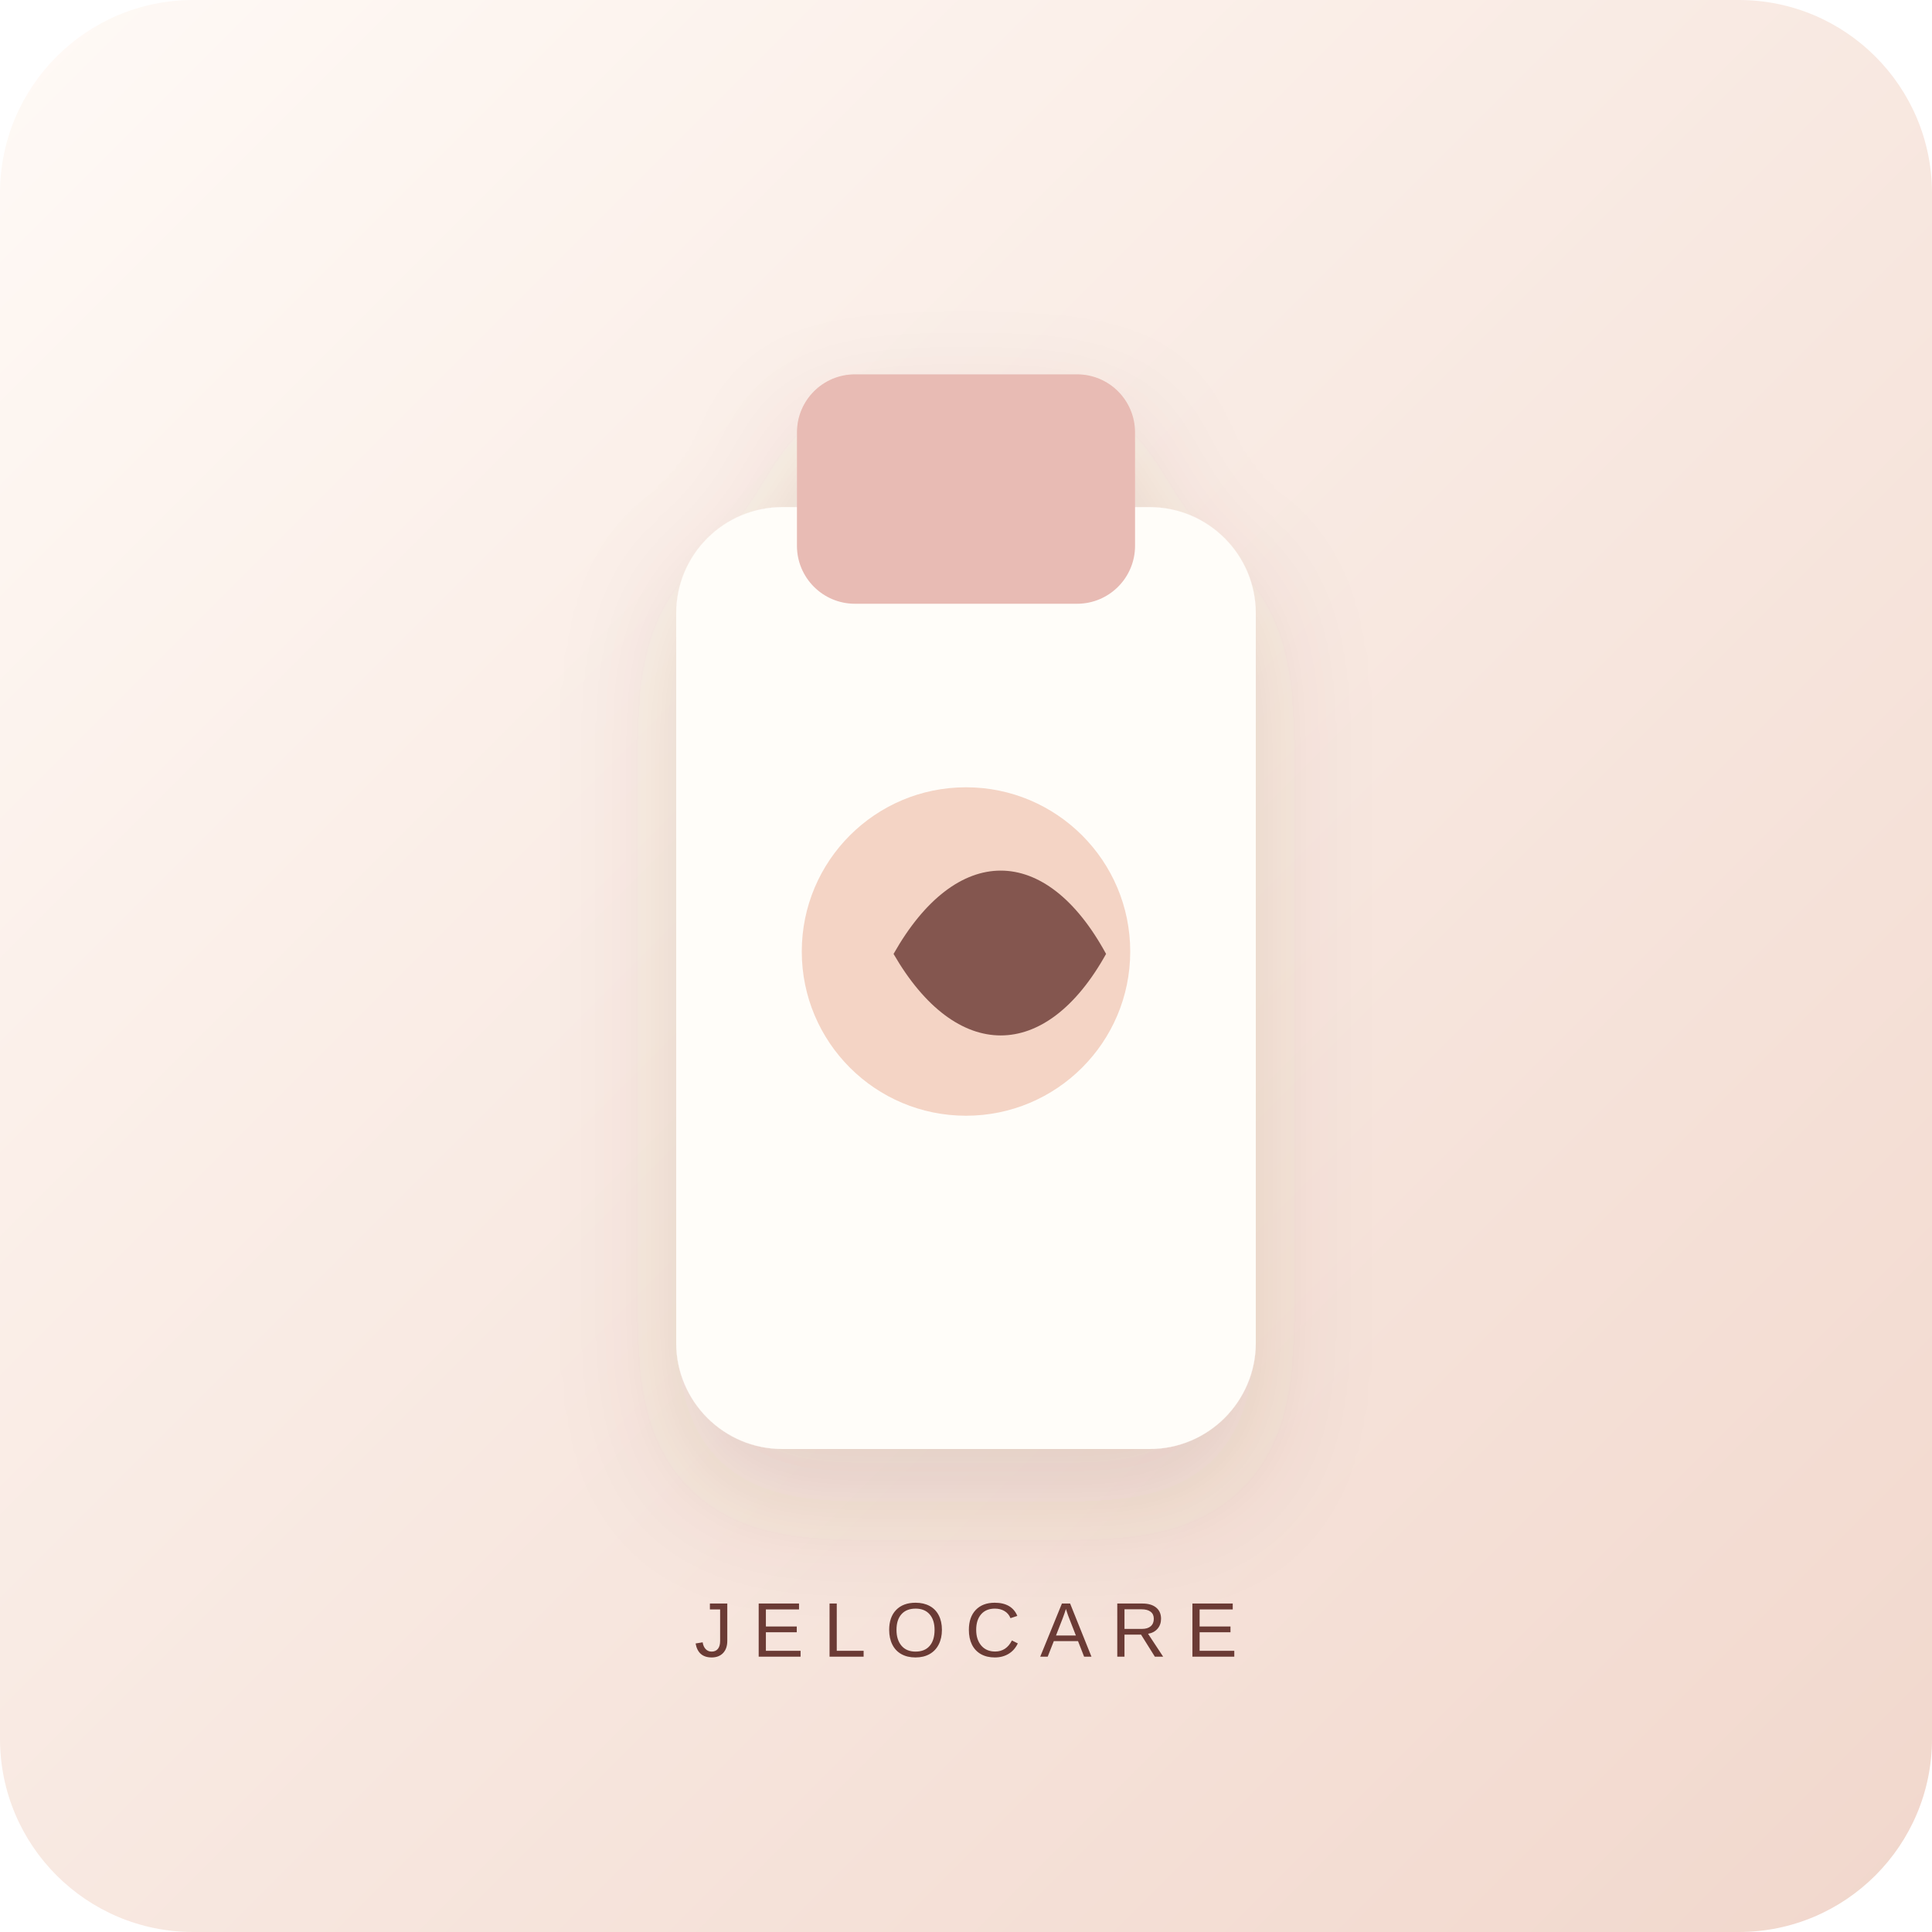
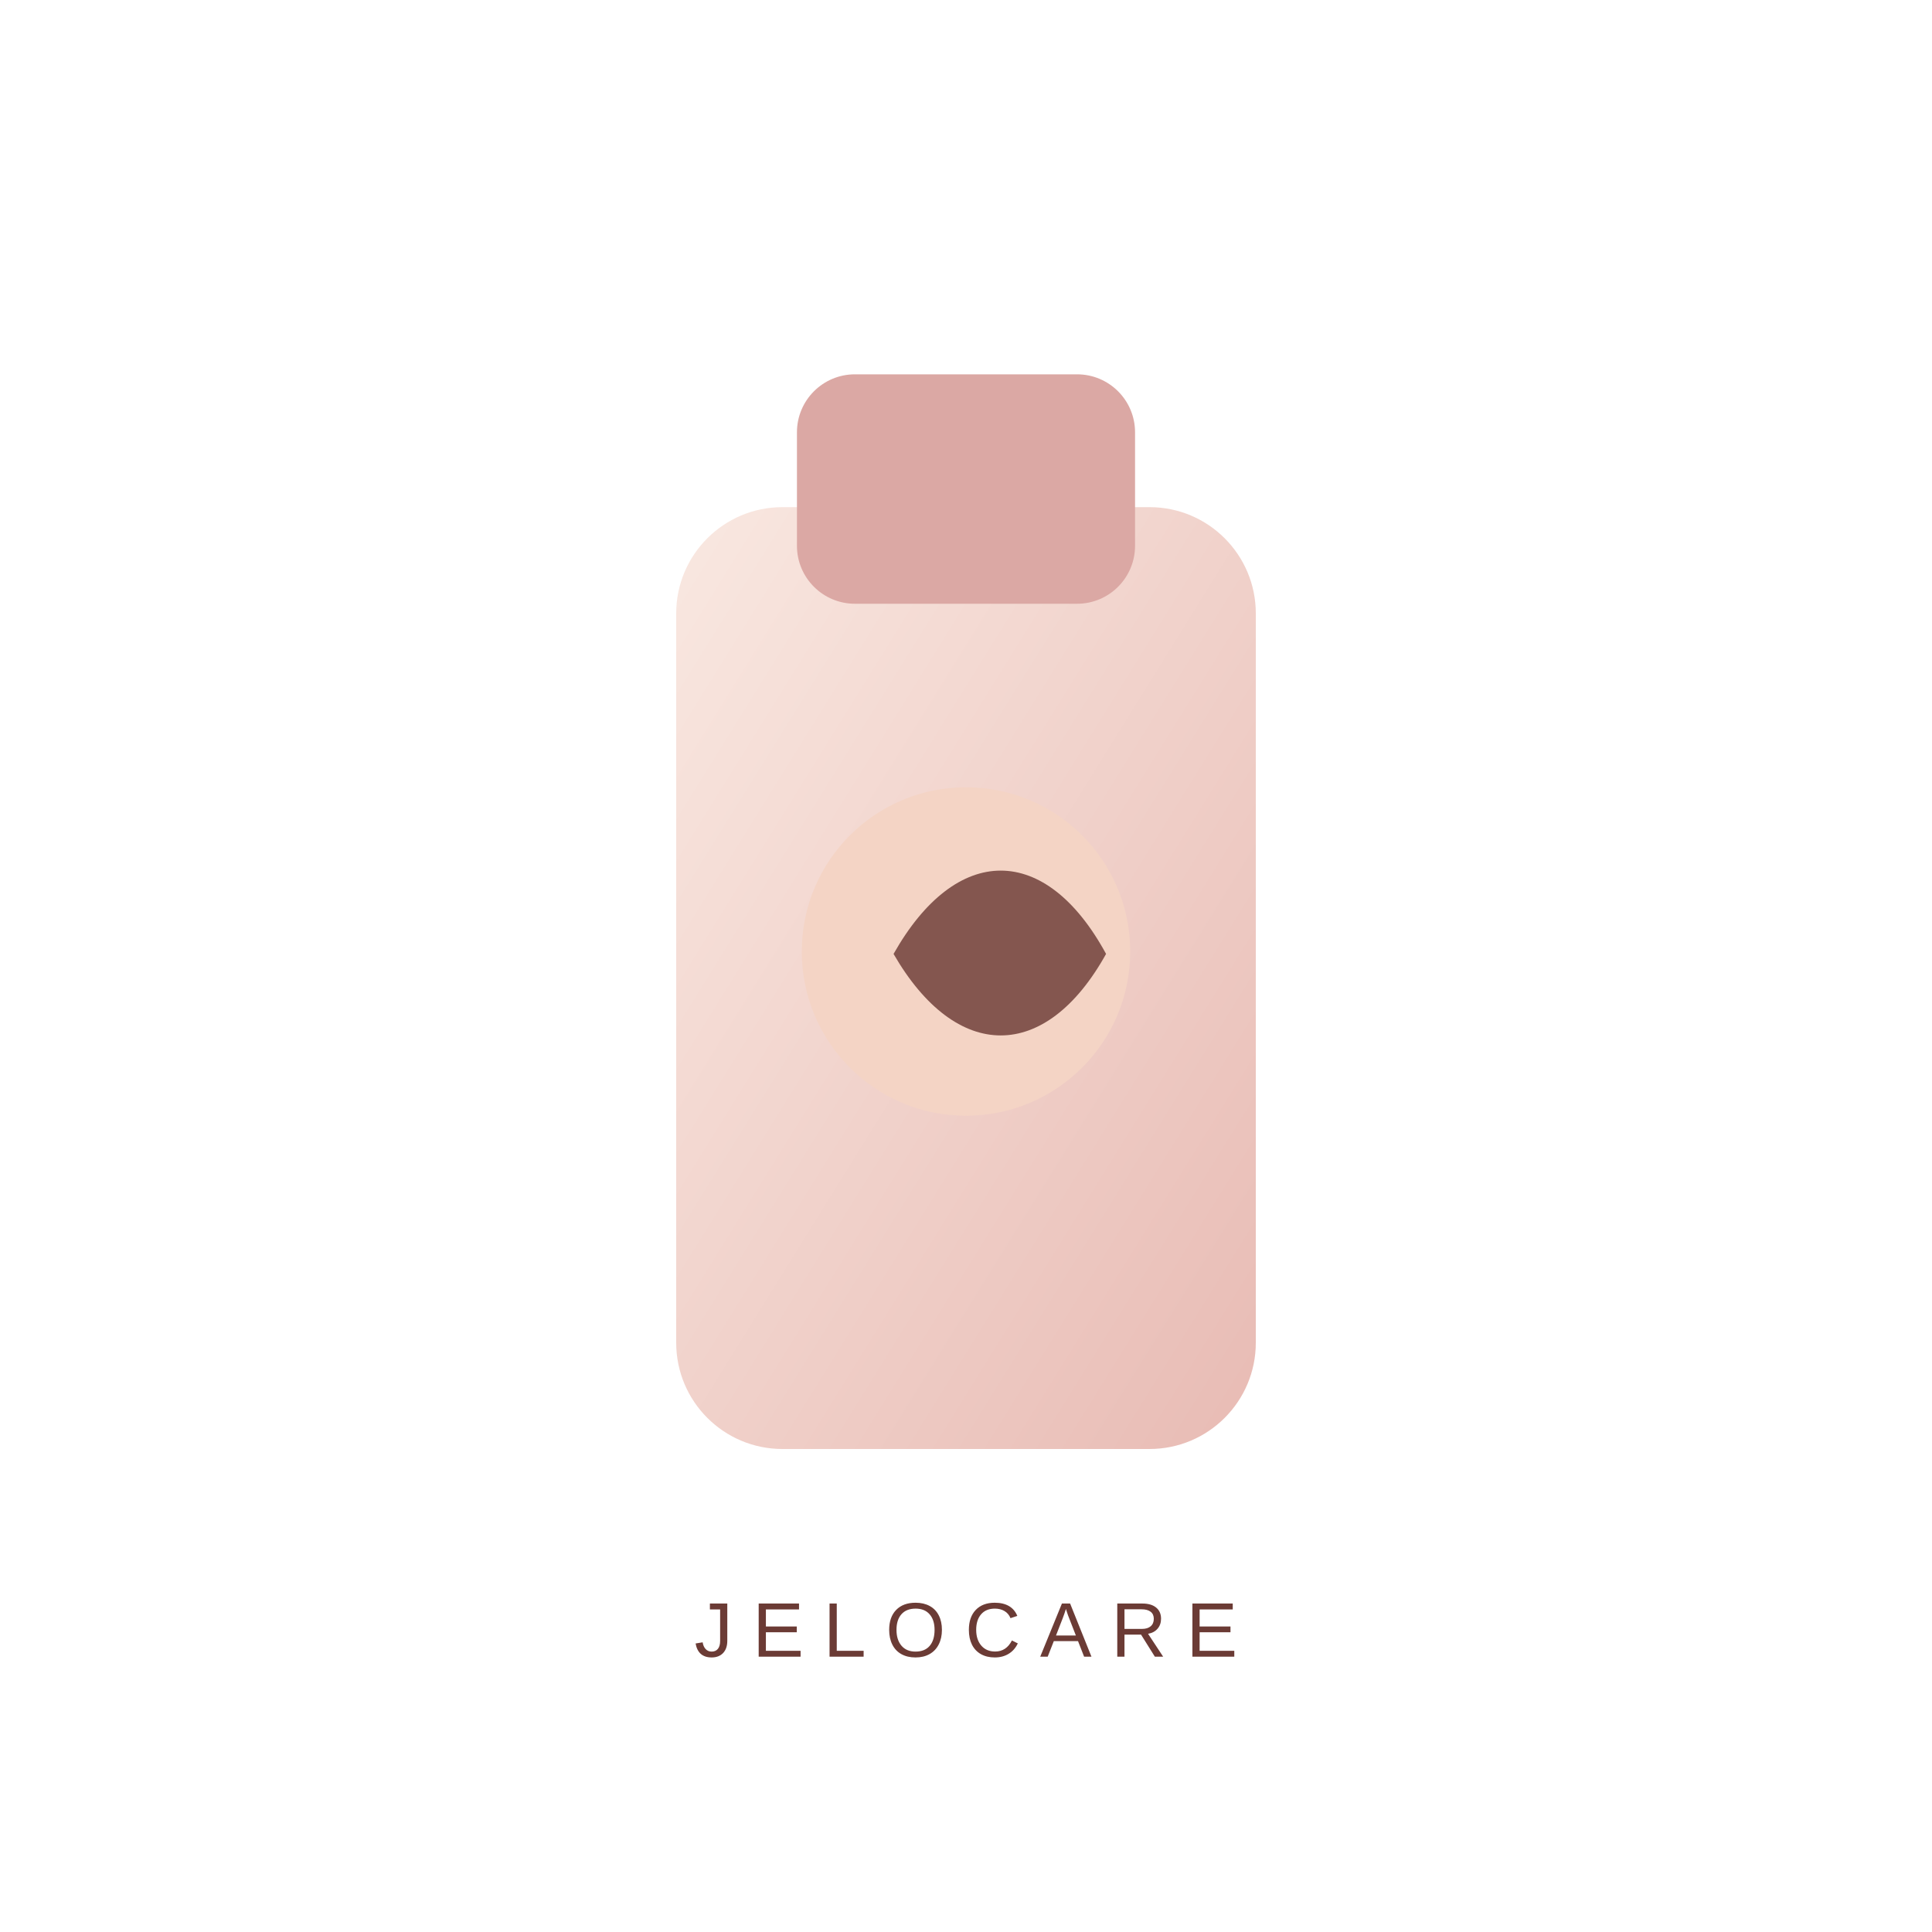
<svg xmlns="http://www.w3.org/2000/svg" viewBox="0 0 800 800" role="img" aria-labelledby="title desc">
  <defs>
-     <linearGradient id="bg" x1="0" y1="0" x2="1" y2="1">
-       <stop stop-color="#fffaf6" />
-       <stop offset="1" stop-color="#f1d7cc" />
+     <linearGradient id="bottle" x1="0" y1="0" x2="1" y2="1">
+       <stop stop-color="#f9e8e1" />
+       <stop offset="1" stop-color="#e8bbb4" />
    </linearGradient>
-     <filter id="shadow" x="-50%" y="-50%" width="200%" height="200%">
-       <feDropShadow dx="0" dy="22" stdDeviation="24" flood-color="#6b3b35" flood-opacity=".14" />
-     </filter>
  </defs>
-   <rect width="800" height="800" rx="80" fill="url(#bg)" />
-   <g filter="url(#shadow)">
-     <rect x="280" y="210" width="240" height="390" rx="44" fill="#fffdf9" />
-     <rect x="330" y="155" width="140" height="95" rx="24" fill="#e8bbb4" />
+   <g>
+     <rect x="280" y="210" width="240" height="390" rx="44" fill="url(#bottle)" />
+     <rect x="330" y="155" width="140" height="95" rx="24" fill="#dba8a4" />
    <circle cx="400" cy="394" r="68" fill="#f4d4c5" />
    <path d="M370 395c26-46 63-46 88 0-25 45-62 45-88 0Z" fill="#6b3b35" opacity=".82" />
  </g>
  <text x="400" y="686" text-anchor="middle" fill="#6b3b35" font-family="Arial, sans-serif" font-size="32" letter-spacing="8">JELOCARE</text>
</svg>
